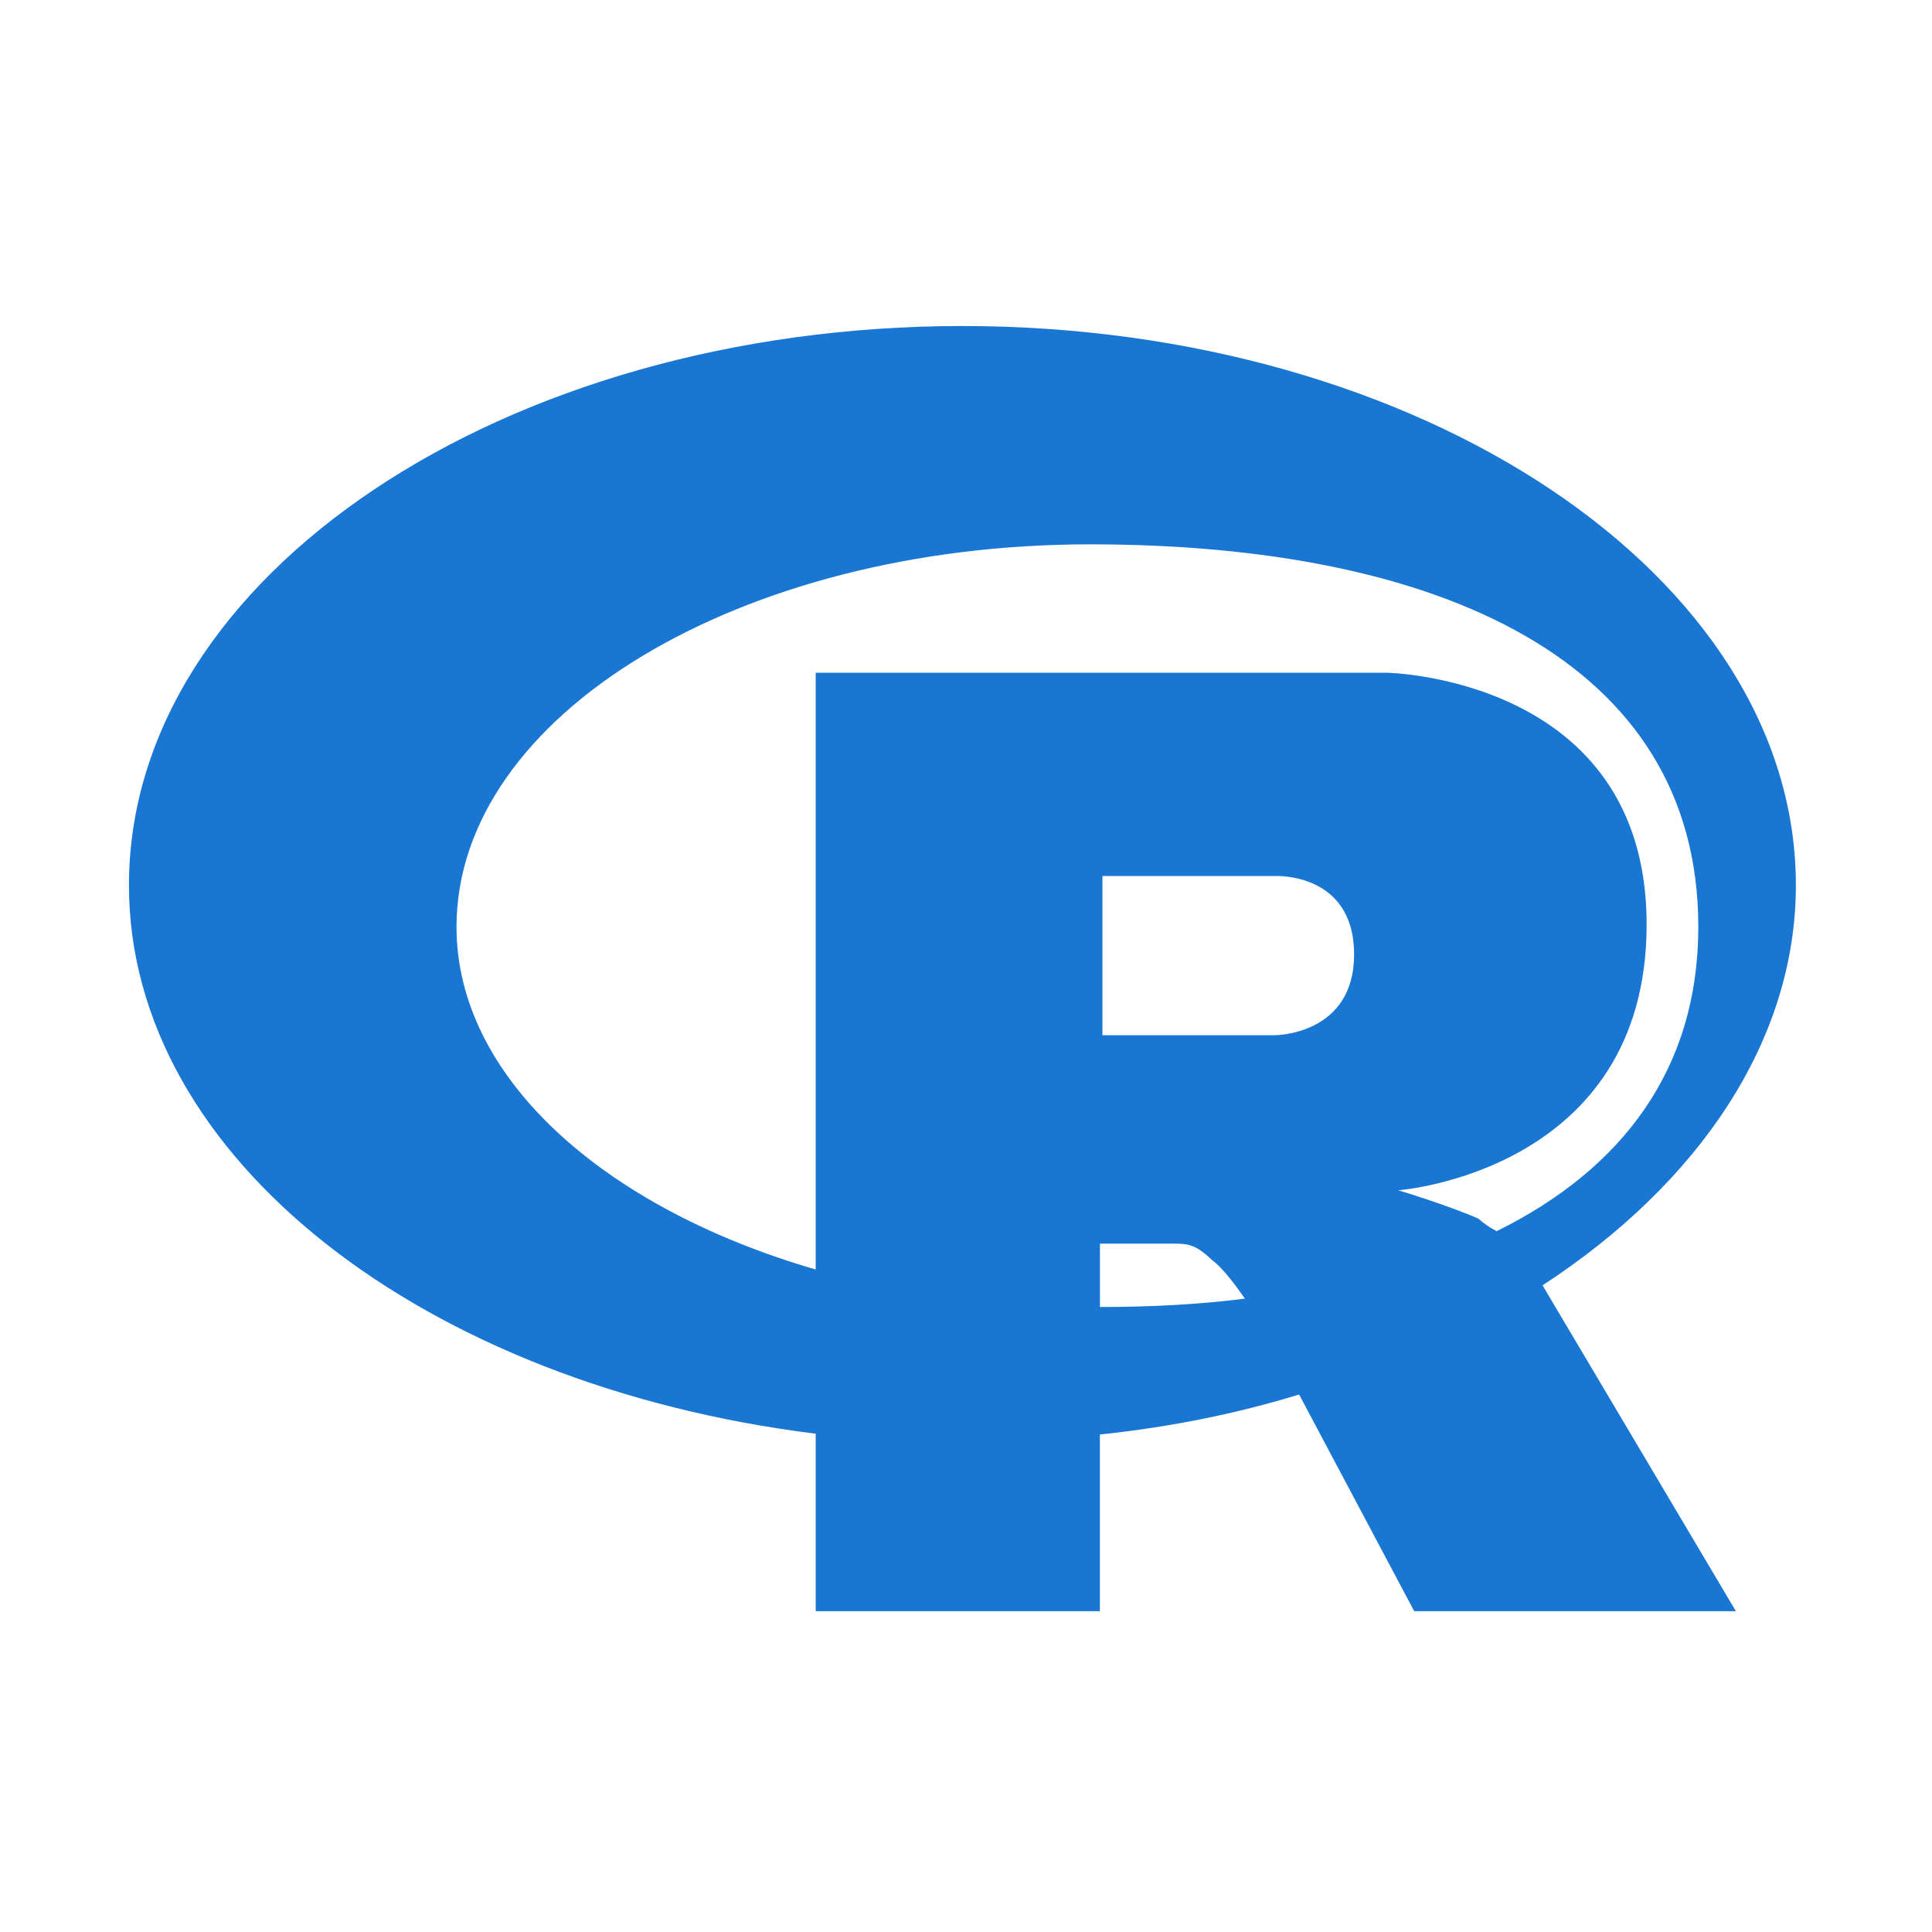
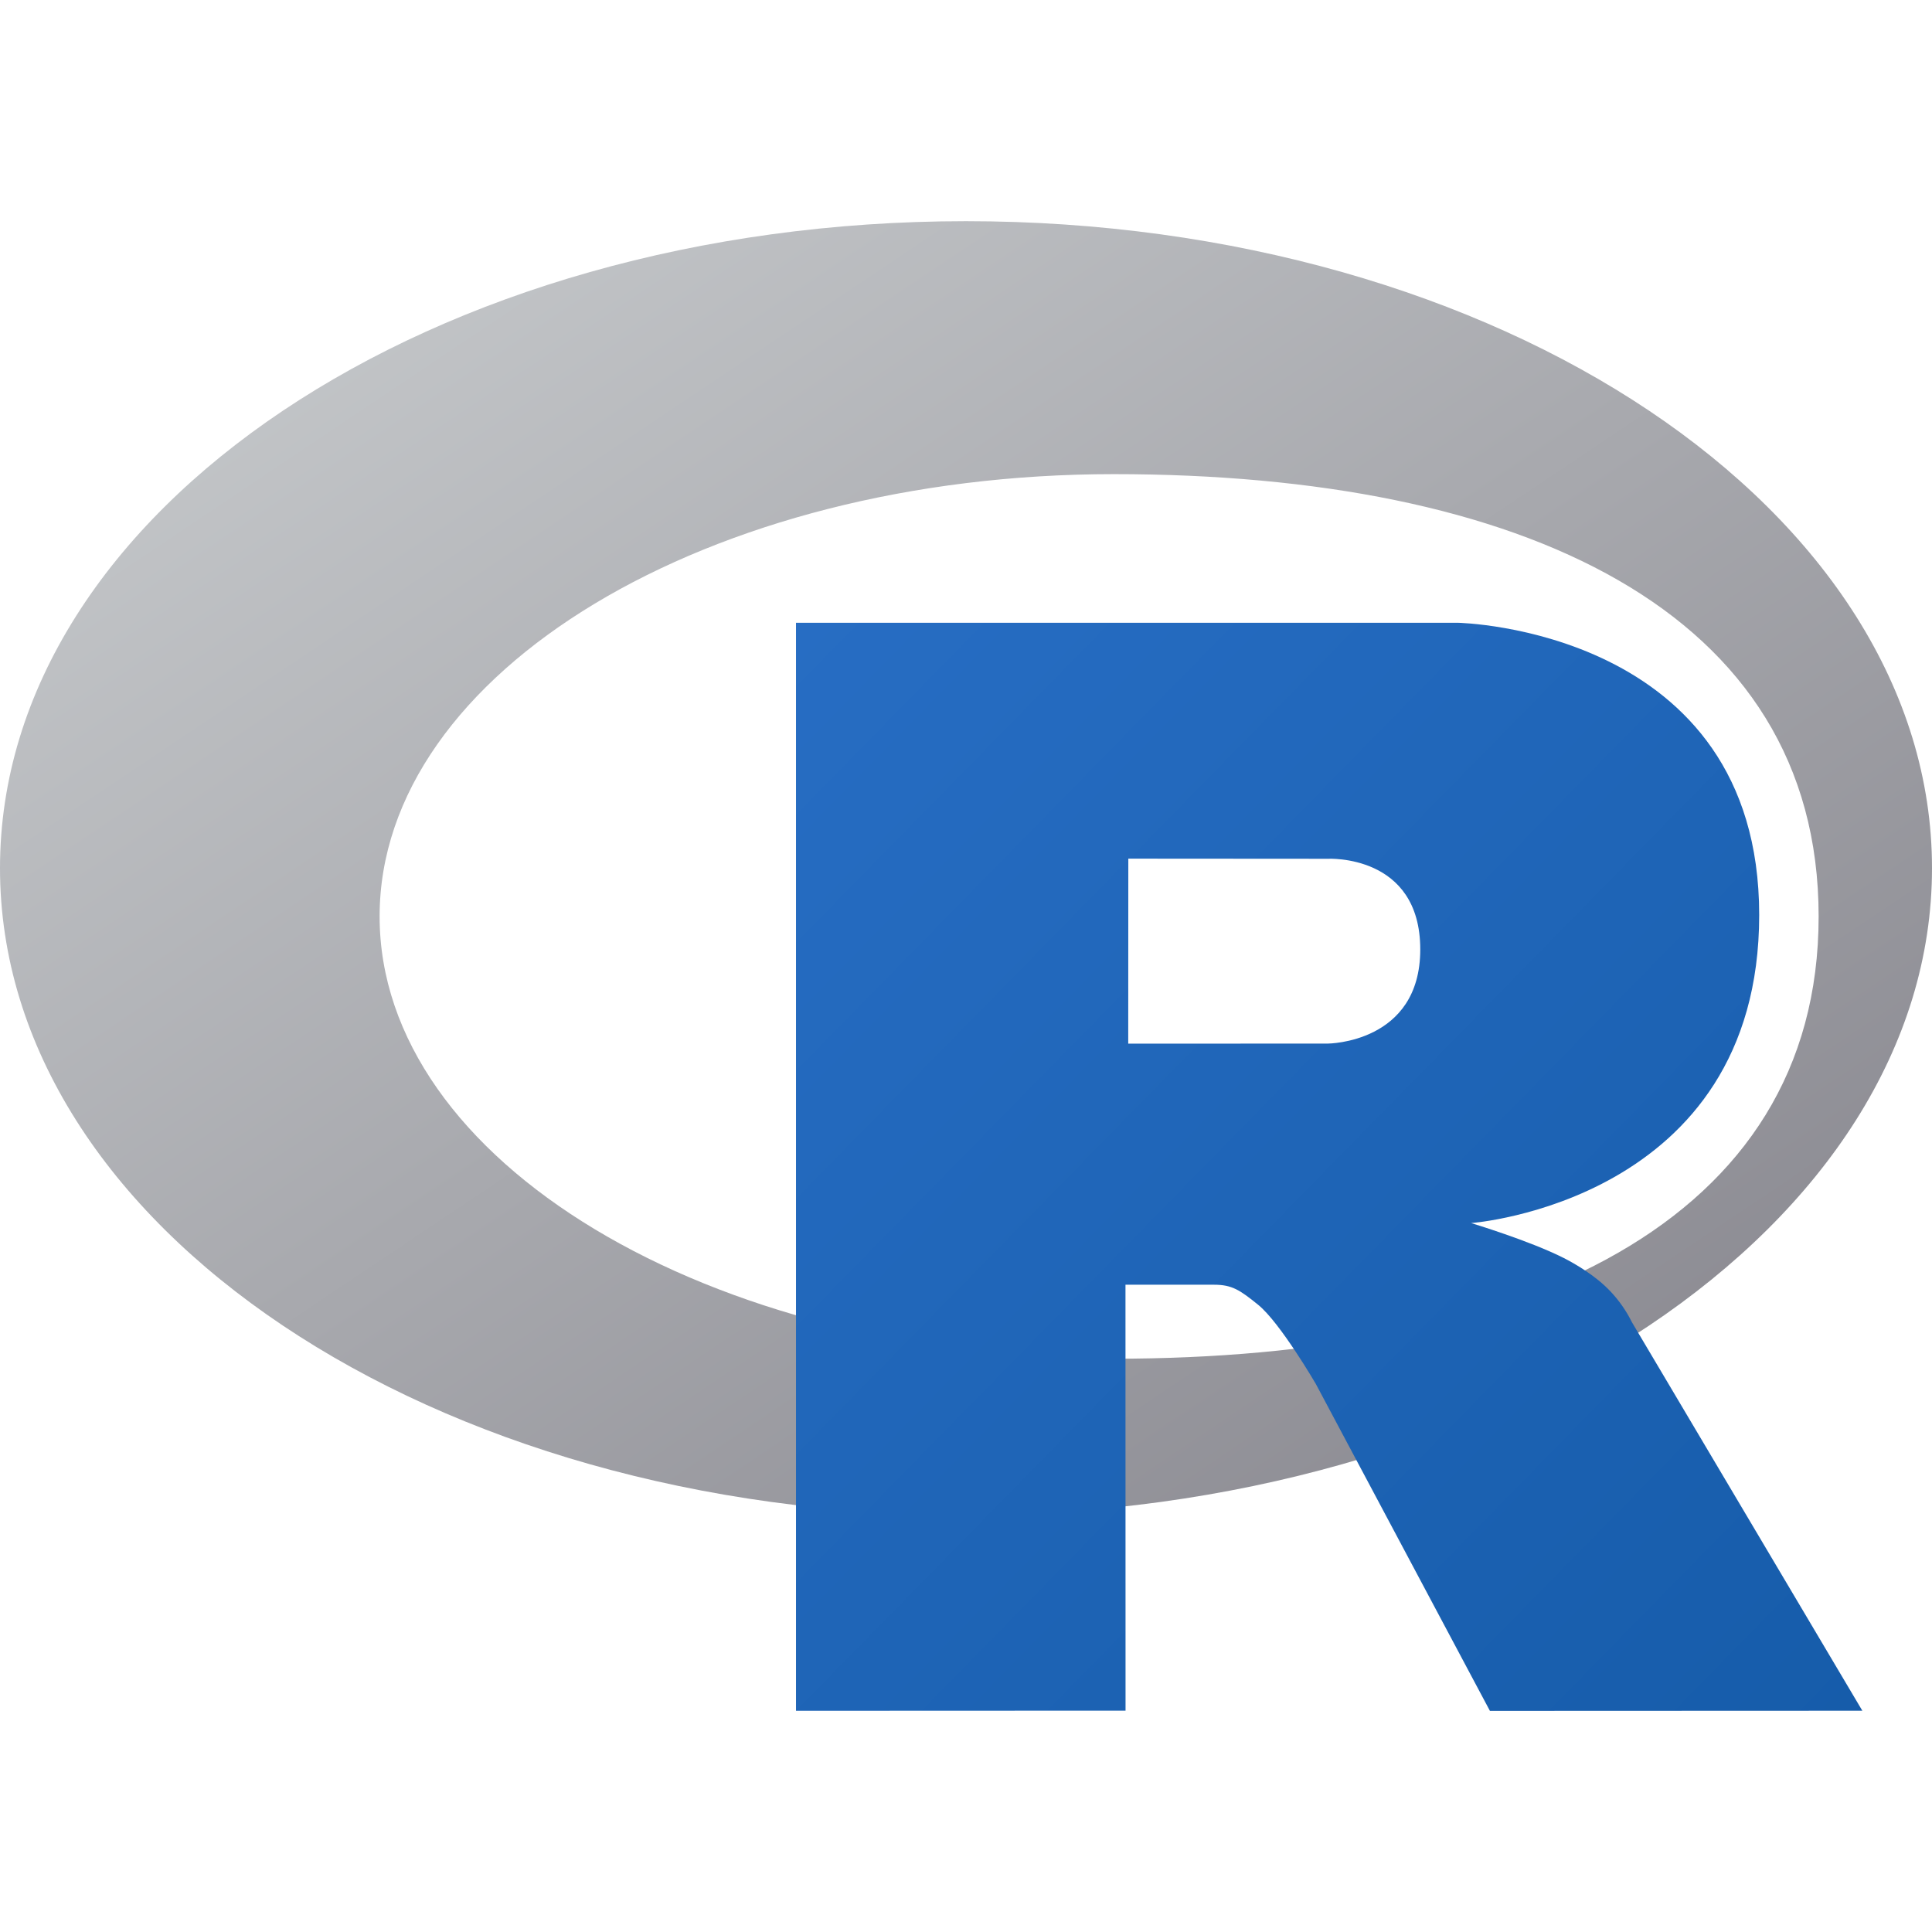
- <svg xmlns="http://www.w3.org/2000/svg" viewBox="0 0 24 24">
-   <path d="M11.956 4.05c-5.694 0-10.354 3.106-10.354 6.947 0 3.396 3.686 6.212 8.531 6.813v2.205h3.53V17.82c.88-.093 1.699-.259 2.475-.497l1.43 2.692h3.996l-2.402-4.048c1.936-1.263 3.147-3.034 3.147-4.97 0-3.841-4.659-6.947-10.354-6.947m1.584 2.712c4.349 0 7.558 1.45 7.558 4.753 0 1.77-.952 3.013-2.505 3.779a1.081 1.081 0 0 1-.228-.156c-.373-.165-.994-.352-.994-.352s3.085-.227 3.085-3.302-3.23-3.127-3.23-3.127h-7.092v7.413c-2.64-.766-4.462-2.392-4.462-4.255 0-2.63 3.52-4.753 7.868-4.753m.156 4.12h2.143s.983-.05.983.974c0 1.004-.983 1.004-.983 1.004h-2.143v-1.977m-.031 4.566h.952c.186 0 .28.052.445.207.135.103.28.3.404.476-.57.073-1.17.104-1.801.104z" fill="#1976d2" />
+ <svg xmlns="http://www.w3.org/2000/svg" viewBox="0 0 128 128">
+   <defs>
+     <linearGradient id="a" x1=".741" x2="590.86" y1="3.666" y2="593.79" gradientTransform="matrix(.2169 0 0 .14527 -.16 14.112)" gradientUnits="userSpaceOnUse">
+       <stop offset="0" stop-color="#cbced0" />
+       <stop offset="1" stop-color="#84838b" />
+     </linearGradient>
+     <linearGradient id="b" x1="301.03" x2="703.07" y1="151.4" y2="553.44" gradientTransform="matrix(.17572 0 0 .17931 -.16 14.112)" gradientUnits="userSpaceOnUse">
+       <stop offset="0" stop-color="#276dc3" />
+       <stop offset="1" stop-color="#165caa" />
+     </linearGradient>
+   </defs>
+   <path fill="url(#a)" fill-rule="evenodd" d="M64 100.38c-35.346 0-64-19.19-64-42.863 0-23.672 28.654-42.863 64-42.863s64 19.19 64 42.863c0 23.672-28.654 42.863-64 42.863zm9.796-68.967c-26.866 0-48.646 13.119-48.646 29.303 0 16.183 21.78 29.303 48.646 29.303s46.693-8.97 46.693-29.303c0-20.327-19.827-29.303-46.693-29.303z" />
+   <path fill="url(#b)" fill-rule="evenodd" d="M97.469 81.033s3.874 1.169 6.124 2.308c.78.395 2.132 1.183 3.106 2.219a8.388 8.388 0 0 1 1.42 2.04l15.266 25.74-24.674.01-11.537-21.666s-2.363-4.06-3.817-5.237c-1.213-.982-1.73-1.331-2.929-1.331h-5.862l.004 28.219-21.833.009V41.26h43.844s19.97.36 19.97 19.359c0 18.999-19.082 20.413-19.082 20.413zm-9.497-24.137-13.218-.009-.006 12.258 13.224-.005s6.124-.019 6.124-6.235c0-6.34-6.124-6.009-6.124-6.009z" />
</svg>
